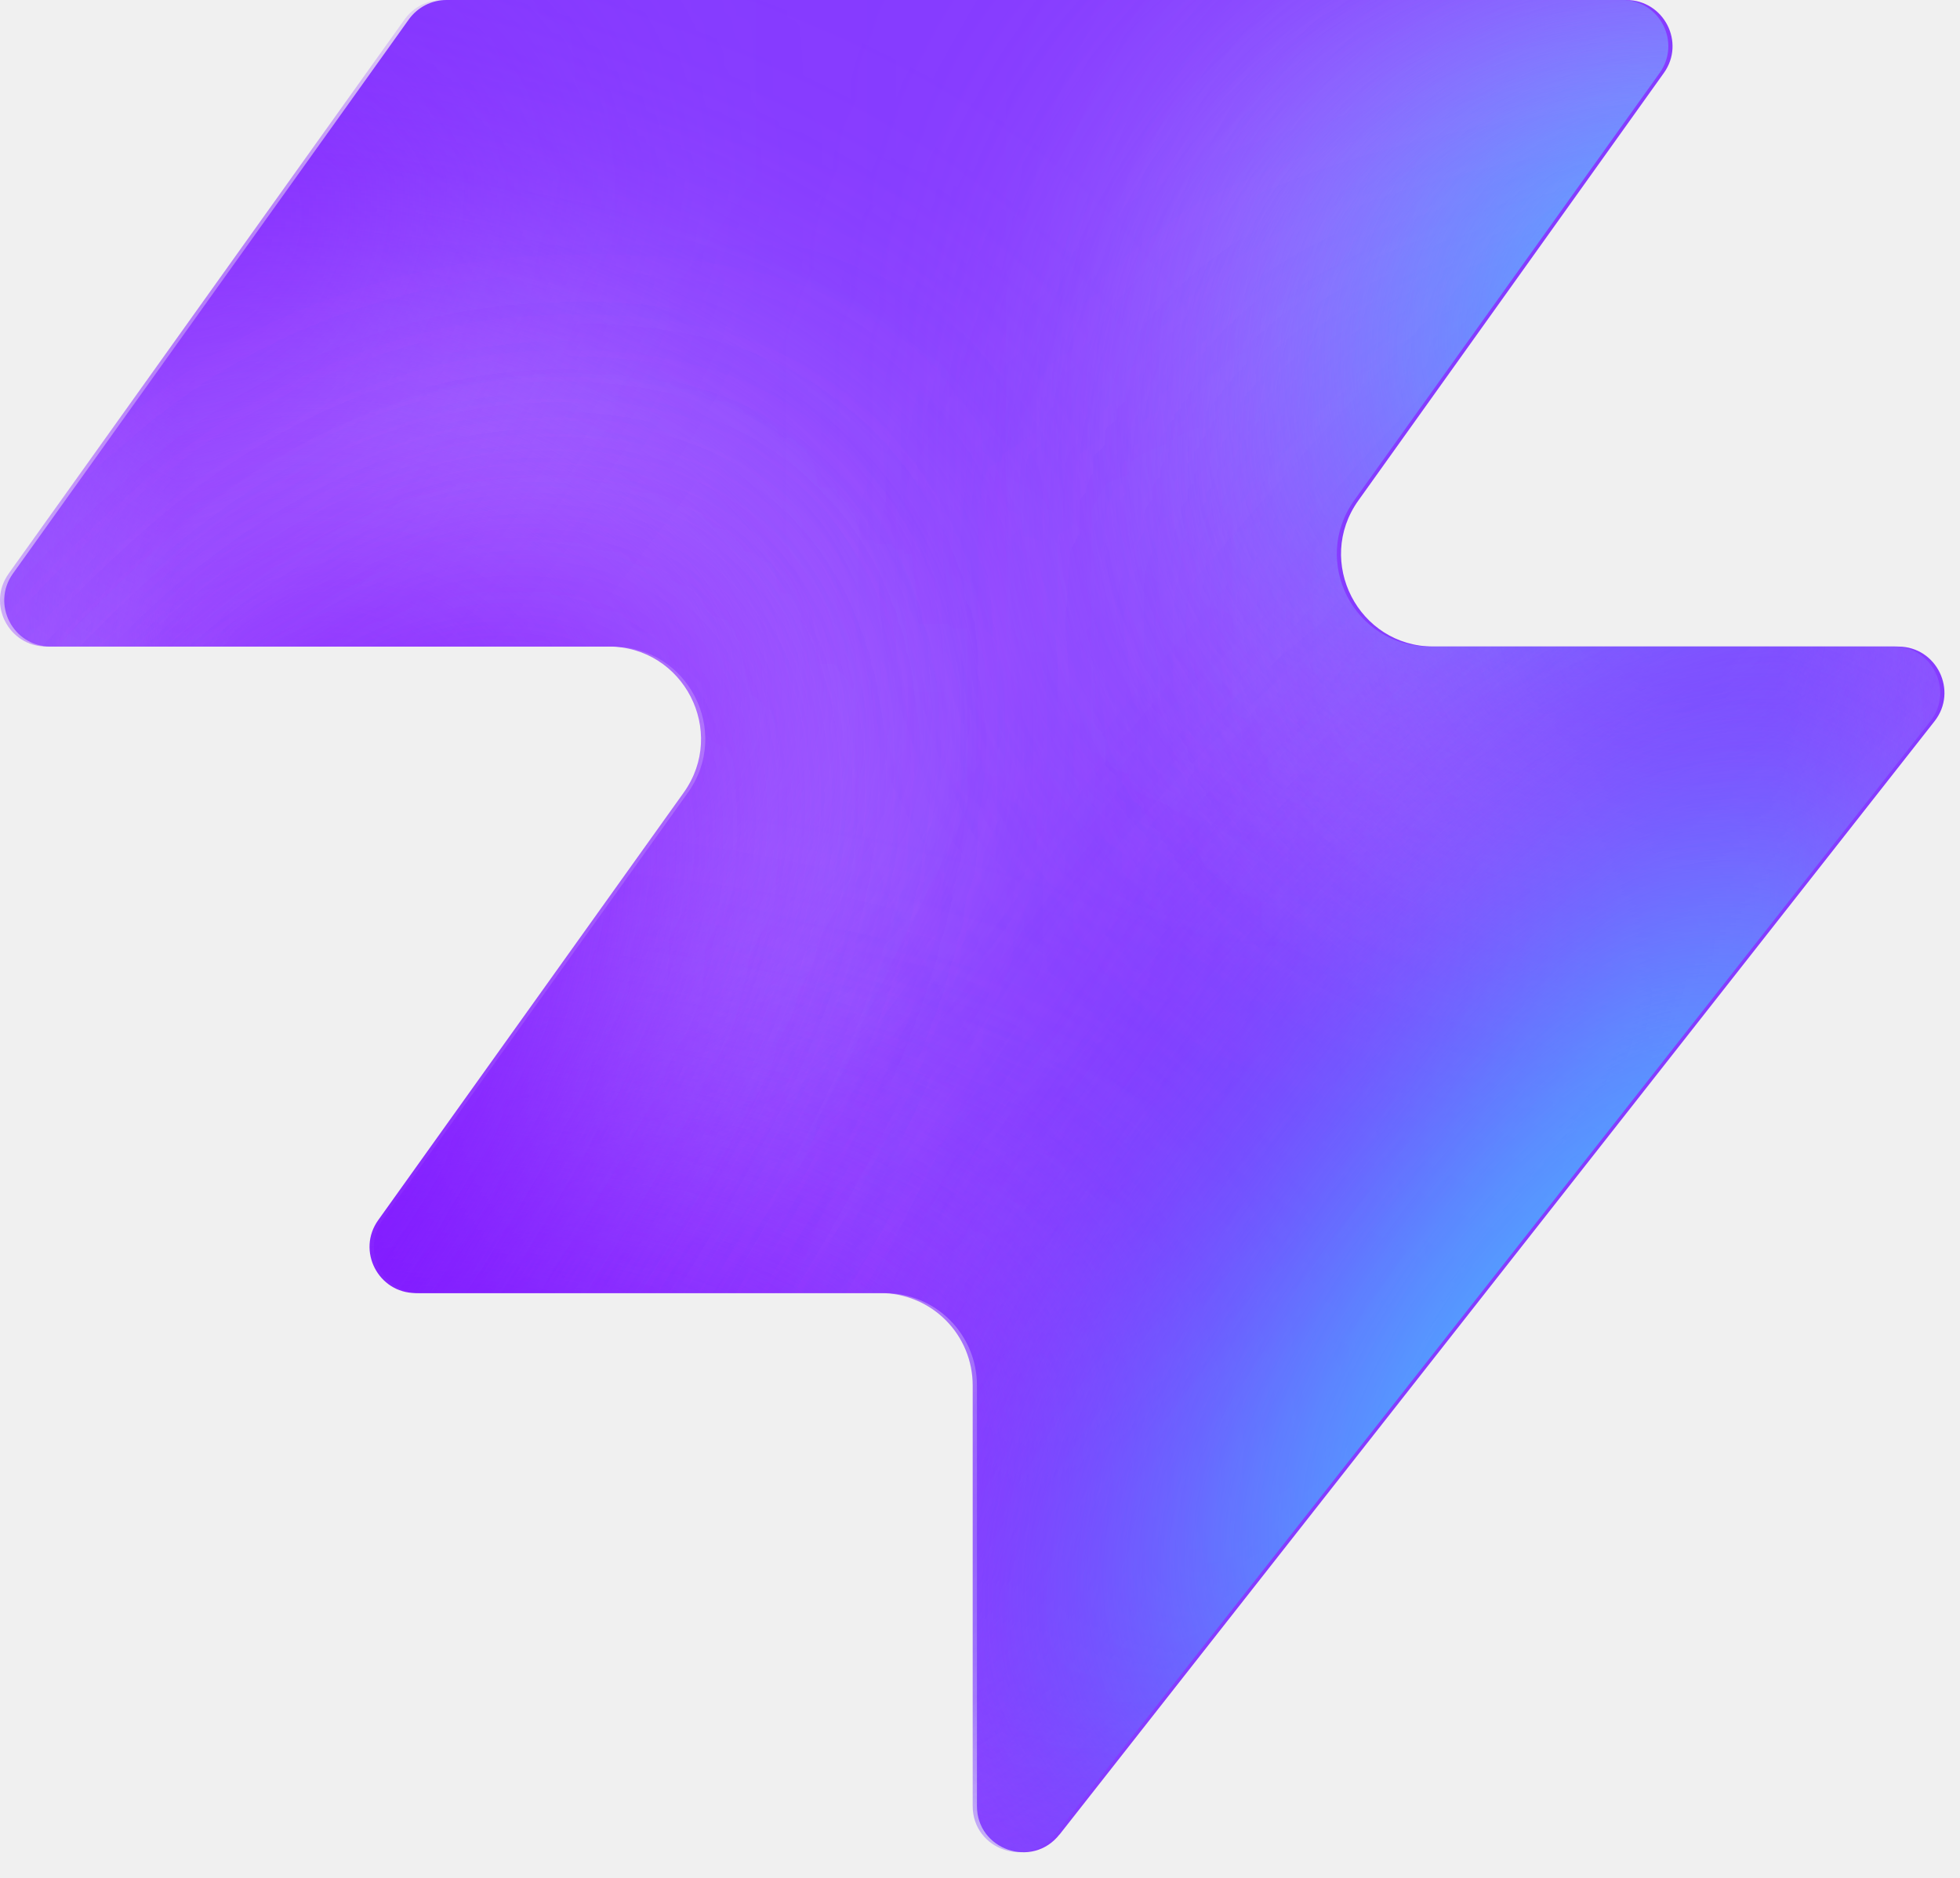
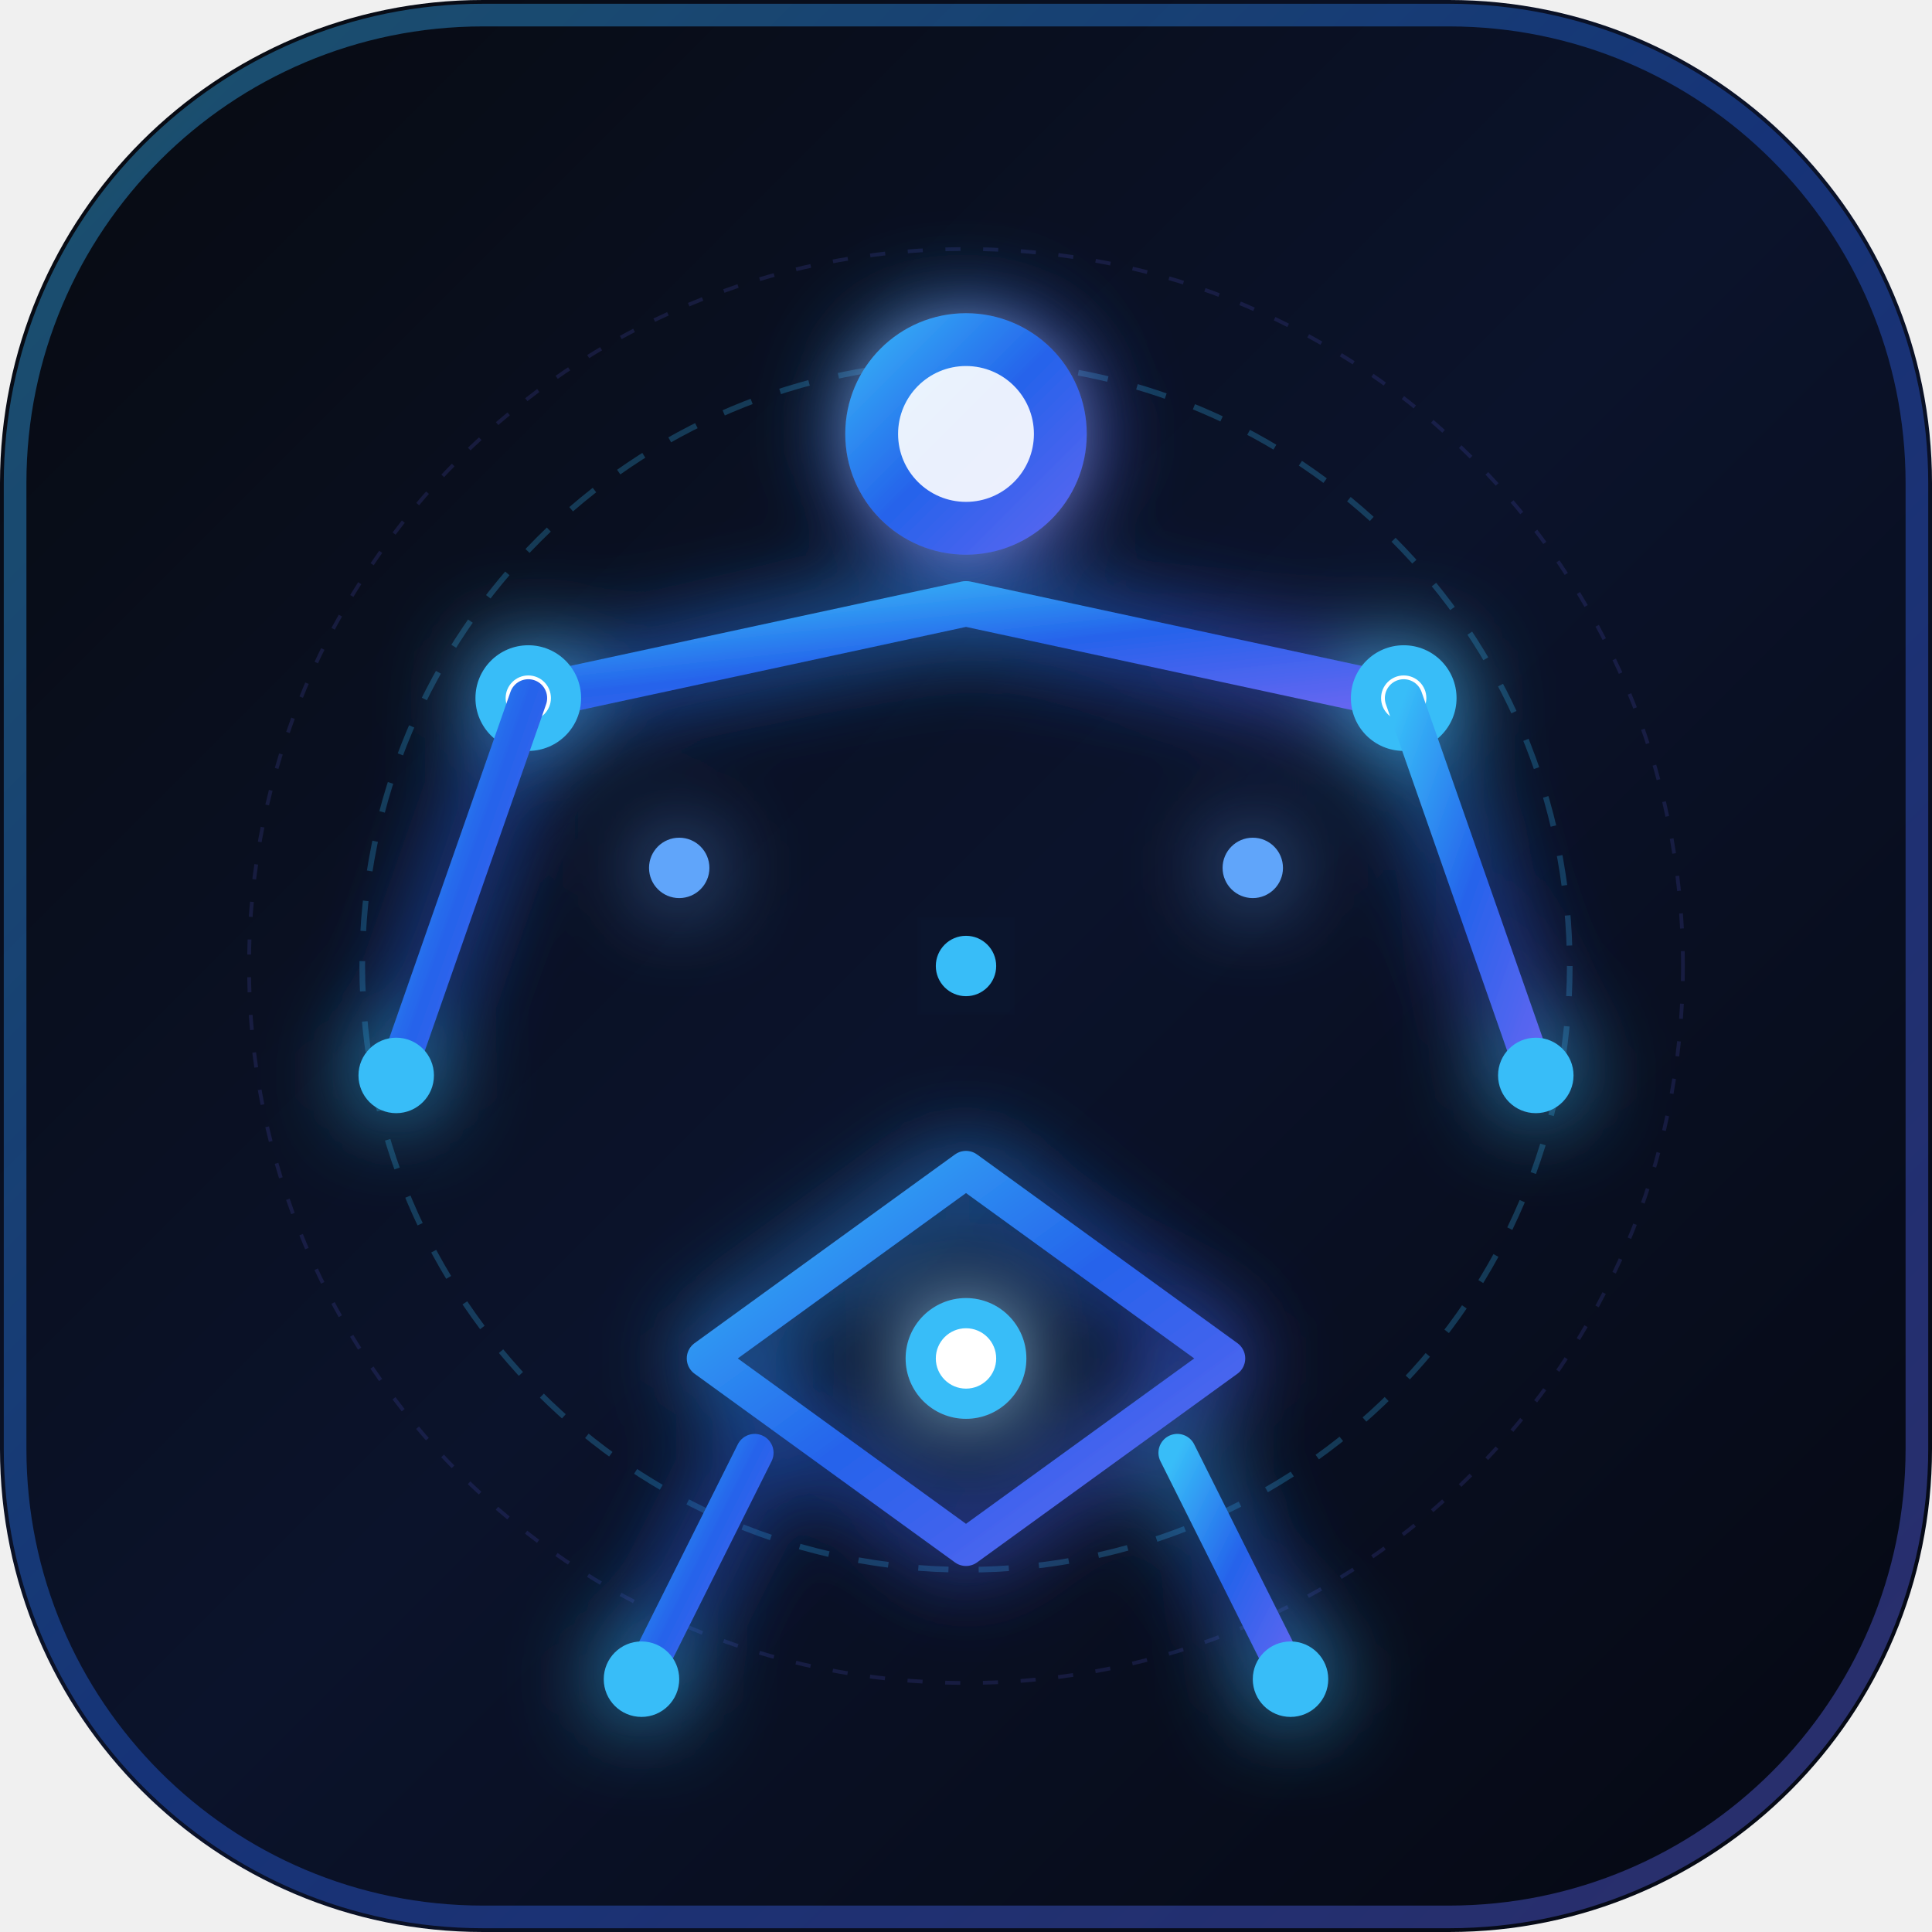
- <svg xmlns="http://www.w3.org/2000/svg" width="48" height="46" fill="none" viewBox="0 0 48 46">
-   <path fill="#863bff" d="M25.946 44.938c-.664.845-2.021.375-2.021-.698V33.937a2.26 2.26 0 0 0-2.262-2.262H10.287c-.92 0-1.456-1.04-.92-1.788l7.48-10.471c1.07-1.497 0-3.578-1.842-3.578H1.237c-.92 0-1.456-1.04-.92-1.788L10.013.474c.214-.297.556-.474.92-.474h28.894c.92 0 1.456 1.04.92 1.788l-7.48 10.471c-1.07 1.498 0 3.579 1.842 3.579h11.377c.943 0 1.473 1.088.89 1.83L25.947 44.94z" style="fill:#863bff;fill:color(display-p3 .525 .23 1);fill-opacity:1" />
-   <mask id="a" width="48" height="46" x="0" y="0" maskUnits="userSpaceOnUse" style="mask-type:alpha">
-     <path fill="#000" d="M25.842 44.938c-.664.844-2.021.375-2.021-.698V33.937a2.26 2.26 0 0 0-2.262-2.262H10.183c-.92 0-1.456-1.04-.92-1.788l7.48-10.471c1.07-1.498 0-3.579-1.842-3.579H1.133c-.92 0-1.456-1.04-.92-1.787L9.91.473c.214-.297.556-.474.92-.474h28.894c.92 0 1.456 1.04.92 1.788l-7.48 10.471c-1.07 1.498 0 3.578 1.842 3.578h11.377c.943 0 1.473 1.088.89 1.832L25.843 44.94z" style="fill:#000;fill-opacity:1" />
-   </mask>
-   <g mask="url(#a)">
-     <g filter="url(#b)">
-       <ellipse cx="5.508" cy="14.704" fill="#ede6ff" rx="5.508" ry="14.704" style="fill:#ede6ff;fill:color(display-p3 .927 .903 1);fill-opacity:1" transform="matrix(.00324 1 1 -.00324 -4.47 31.516)" />
-     </g>
-     <g filter="url(#c)">
-       <ellipse cx="10.399" cy="29.851" fill="#ede6ff" rx="10.399" ry="29.851" style="fill:#ede6ff;fill:color(display-p3 .927 .903 1);fill-opacity:1" transform="matrix(.00324 1 1 -.00324 -39.328 7.883)" />
-     </g>
-     <g filter="url(#d)">
-       <ellipse cx="5.508" cy="30.487" fill="#7e14ff" rx="5.508" ry="30.487" style="fill:#7e14ff;fill:color(display-p3 .492 .077 1);fill-opacity:1" transform="rotate(89.814 -25.913 -14.639)scale(1 -1)" />
-     </g>
-     <g filter="url(#e)">
-       <ellipse cx="5.508" cy="30.599" fill="#7e14ff" rx="5.508" ry="30.599" style="fill:#7e14ff;fill:color(display-p3 .492 .077 1);fill-opacity:1" transform="rotate(89.814 -32.644 -3.334)scale(1 -1)" />
-     </g>
-     <g filter="url(#f)">
-       <ellipse cx="5.508" cy="30.599" fill="#7e14ff" rx="5.508" ry="30.599" style="fill:#7e14ff;fill:color(display-p3 .492 .077 1);fill-opacity:1" transform="matrix(.00324 1 1 -.00324 -34.34 30.47)" />
-     </g>
-     <g filter="url(#g)">
-       <ellipse cx="14.072" cy="22.078" fill="#ede6ff" rx="14.072" ry="22.078" style="fill:#ede6ff;fill:color(display-p3 .927 .903 1);fill-opacity:1" transform="rotate(93.35 24.506 48.493)scale(-1 1)" />
-     </g>
-     <g filter="url(#h)">
-       <ellipse cx="3.47" cy="21.501" fill="#7e14ff" rx="3.47" ry="21.501" style="fill:#7e14ff;fill:color(display-p3 .492 .077 1);fill-opacity:1" transform="rotate(89.009 28.708 47.59)scale(-1 1)" />
-     </g>
-     <g filter="url(#i)">
-       <ellipse cx="3.47" cy="21.501" fill="#7e14ff" rx="3.47" ry="21.501" style="fill:#7e14ff;fill:color(display-p3 .492 .077 1);fill-opacity:1" transform="rotate(89.009 28.708 47.59)scale(-1 1)" />
-     </g>
-     <g filter="url(#j)">
-       <ellipse cx=".387" cy="8.972" fill="#7e14ff" rx="4.407" ry="29.108" style="fill:#7e14ff;fill:color(display-p3 .492 .077 1);fill-opacity:1" transform="rotate(39.51 .387 8.972)" />
-     </g>
-     <g filter="url(#k)">
-       <ellipse cx="47.523" cy="-6.092" fill="#7e14ff" rx="4.407" ry="29.108" style="fill:#7e14ff;fill:color(display-p3 .492 .077 1);fill-opacity:1" transform="rotate(37.892 47.523 -6.092)" />
-     </g>
-     <g filter="url(#l)">
-       <ellipse cx="41.412" cy="6.333" fill="#47bfff" rx="5.971" ry="9.665" style="fill:#47bfff;fill:color(display-p3 .28 .748 1);fill-opacity:1" transform="rotate(37.892 41.412 6.333)" />
-     </g>
-     <g filter="url(#m)">
-       <ellipse cx="-1.879" cy="38.332" fill="#7e14ff" rx="4.407" ry="29.108" style="fill:#7e14ff;fill:color(display-p3 .492 .077 1);fill-opacity:1" transform="rotate(37.892 -1.88 38.332)" />
-     </g>
-     <g filter="url(#n)">
-       <ellipse cx="-1.879" cy="38.332" fill="#7e14ff" rx="4.407" ry="29.108" style="fill:#7e14ff;fill:color(display-p3 .492 .077 1);fill-opacity:1" transform="rotate(37.892 -1.88 38.332)" />
-     </g>
-     <g filter="url(#o)">
-       <ellipse cx="35.651" cy="29.907" fill="#7e14ff" rx="4.407" ry="29.108" style="fill:#7e14ff;fill:color(display-p3 .492 .077 1);fill-opacity:1" transform="rotate(37.892 35.651 29.907)" />
-     </g>
-     <g filter="url(#p)">
-       <ellipse cx="38.418" cy="32.4" fill="#47bfff" rx="5.971" ry="15.297" style="fill:#47bfff;fill:color(display-p3 .28 .748 1);fill-opacity:1" transform="rotate(37.892 38.418 32.4)" />
-     </g>
-   </g>
+ <svg xmlns="http://www.w3.org/2000/svg" viewBox="0 0 512 512" width="512" height="512">
  <defs>
-     <filter id="b" width="60.045" height="41.654" x="-19.77" y="16.149" color-interpolation-filters="sRGB" filterUnits="userSpaceOnUse">
-       <feFlood flood-opacity="0" result="BackgroundImageFix" />
-       <feBlend in="SourceGraphic" in2="BackgroundImageFix" result="shape" />
-       <feGaussianBlur result="effect1_foregroundBlur_2002_17158" stdDeviation="7.659" />
+     <linearGradient id="bgGrad" x1="0%" y1="0%" x2="100%" y2="100%">
+       <stop offset="0%" stop-color="#070A10" />
+       <stop offset="50%" stop-color="#0B132B" />
+       <stop offset="100%" stop-color="#050811" />
+     </linearGradient>
+     <linearGradient id="cyanBlueGrad" x1="0%" y1="0%" x2="100%" y2="100%">
+       <stop offset="0%" stop-color="#38BDF8" />
+       <stop offset="50%" stop-color="#2563EB" />
+       <stop offset="100%" stop-color="#6366F1" />
+     </linearGradient>
+     <linearGradient id="neonPulse" x1="0%" y1="0%" x2="100%" y2="0%">
+       <stop offset="0%" stop-color="#06B6D4" />
+       <stop offset="100%" stop-color="#3B82F6" />
+     </linearGradient>
+     <filter id="glow" x="-20%" y="-20%" width="140%" height="140%">
+       <feGaussianBlur stdDeviation="12" result="blur" />
+       <feMerge>
+         <feMergeNode in="blur" />
+         <feMergeNode in="SourceGraphic" />
+       </feMerge>
    </filter>
-     <filter id="c" width="90.34" height="51.437" x="-54.613" y="-7.533" color-interpolation-filters="sRGB" filterUnits="userSpaceOnUse">
-       <feFlood flood-opacity="0" result="BackgroundImageFix" />
-       <feBlend in="SourceGraphic" in2="BackgroundImageFix" result="shape" />
-       <feGaussianBlur result="effect1_foregroundBlur_2002_17158" stdDeviation="7.659" />
-     </filter>
-     <filter id="d" width="79.355" height="29.4" x="-49.64" y="2.03" color-interpolation-filters="sRGB" filterUnits="userSpaceOnUse">
-       <feFlood flood-opacity="0" result="BackgroundImageFix" />
-       <feBlend in="SourceGraphic" in2="BackgroundImageFix" result="shape" />
-       <feGaussianBlur result="effect1_foregroundBlur_2002_17158" stdDeviation="4.596" />
-     </filter>
-     <filter id="e" width="79.579" height="29.4" x="-45.045" y="20.029" color-interpolation-filters="sRGB" filterUnits="userSpaceOnUse">
-       <feFlood flood-opacity="0" result="BackgroundImageFix" />
-       <feBlend in="SourceGraphic" in2="BackgroundImageFix" result="shape" />
-       <feGaussianBlur result="effect1_foregroundBlur_2002_17158" stdDeviation="4.596" />
-     </filter>
-     <filter id="f" width="79.579" height="29.4" x="-43.513" y="21.178" color-interpolation-filters="sRGB" filterUnits="userSpaceOnUse">
-       <feFlood flood-opacity="0" result="BackgroundImageFix" />
-       <feBlend in="SourceGraphic" in2="BackgroundImageFix" result="shape" />
-       <feGaussianBlur result="effect1_foregroundBlur_2002_17158" stdDeviation="4.596" />
-     </filter>
-     <filter id="g" width="74.749" height="58.852" x="15.756" y="-17.901" color-interpolation-filters="sRGB" filterUnits="userSpaceOnUse">
-       <feFlood flood-opacity="0" result="BackgroundImageFix" />
-       <feBlend in="SourceGraphic" in2="BackgroundImageFix" result="shape" />
-       <feGaussianBlur result="effect1_foregroundBlur_2002_17158" stdDeviation="7.659" />
-     </filter>
-     <filter id="h" width="61.377" height="25.362" x="23.548" y="2.284" color-interpolation-filters="sRGB" filterUnits="userSpaceOnUse">
-       <feFlood flood-opacity="0" result="BackgroundImageFix" />
-       <feBlend in="SourceGraphic" in2="BackgroundImageFix" result="shape" />
-       <feGaussianBlur result="effect1_foregroundBlur_2002_17158" stdDeviation="4.596" />
-     </filter>
-     <filter id="i" width="61.377" height="25.362" x="23.548" y="2.284" color-interpolation-filters="sRGB" filterUnits="userSpaceOnUse">
-       <feFlood flood-opacity="0" result="BackgroundImageFix" />
-       <feBlend in="SourceGraphic" in2="BackgroundImageFix" result="shape" />
-       <feGaussianBlur result="effect1_foregroundBlur_2002_17158" stdDeviation="4.596" />
-     </filter>
-     <filter id="j" width="56.045" height="63.649" x="-27.636" y="-22.853" color-interpolation-filters="sRGB" filterUnits="userSpaceOnUse">
-       <feFlood flood-opacity="0" result="BackgroundImageFix" />
-       <feBlend in="SourceGraphic" in2="BackgroundImageFix" result="shape" />
-       <feGaussianBlur result="effect1_foregroundBlur_2002_17158" stdDeviation="4.596" />
-     </filter>
-     <filter id="k" width="54.814" height="64.646" x="20.116" y="-38.415" color-interpolation-filters="sRGB" filterUnits="userSpaceOnUse">
-       <feFlood flood-opacity="0" result="BackgroundImageFix" />
-       <feBlend in="SourceGraphic" in2="BackgroundImageFix" result="shape" />
-       <feGaussianBlur result="effect1_foregroundBlur_2002_17158" stdDeviation="4.596" />
-     </filter>
-     <filter id="l" width="33.541" height="35.313" x="24.641" y="-11.323" color-interpolation-filters="sRGB" filterUnits="userSpaceOnUse">
-       <feFlood flood-opacity="0" result="BackgroundImageFix" />
-       <feBlend in="SourceGraphic" in2="BackgroundImageFix" result="shape" />
-       <feGaussianBlur result="effect1_foregroundBlur_2002_17158" stdDeviation="4.596" />
-     </filter>
-     <filter id="m" width="54.814" height="64.646" x="-29.286" y="6.009" color-interpolation-filters="sRGB" filterUnits="userSpaceOnUse">
-       <feFlood flood-opacity="0" result="BackgroundImageFix" />
-       <feBlend in="SourceGraphic" in2="BackgroundImageFix" result="shape" />
-       <feGaussianBlur result="effect1_foregroundBlur_2002_17158" stdDeviation="4.596" />
-     </filter>
-     <filter id="n" width="54.814" height="64.646" x="-29.286" y="6.009" color-interpolation-filters="sRGB" filterUnits="userSpaceOnUse">
-       <feFlood flood-opacity="0" result="BackgroundImageFix" />
-       <feBlend in="SourceGraphic" in2="BackgroundImageFix" result="shape" />
-       <feGaussianBlur result="effect1_foregroundBlur_2002_17158" stdDeviation="4.596" />
-     </filter>
-     <filter id="o" width="54.814" height="64.646" x="8.244" y="-2.416" color-interpolation-filters="sRGB" filterUnits="userSpaceOnUse">
-       <feFlood flood-opacity="0" result="BackgroundImageFix" />
-       <feBlend in="SourceGraphic" in2="BackgroundImageFix" result="shape" />
-       <feGaussianBlur result="effect1_foregroundBlur_2002_17158" stdDeviation="4.596" />
-     </filter>
-     <filter id="p" width="39.409" height="43.623" x="18.713" y="10.588" color-interpolation-filters="sRGB" filterUnits="userSpaceOnUse">
-       <feFlood flood-opacity="0" result="BackgroundImageFix" />
-       <feBlend in="SourceGraphic" in2="BackgroundImageFix" result="shape" />
-       <feGaussianBlur result="effect1_foregroundBlur_2002_17158" stdDeviation="4.596" />
+     <filter id="softGlow" x="-30%" y="-30%" width="160%" height="160%">
+       <feGaussianBlur stdDeviation="24" result="blur" />
+       <feMerge>
+         <feMergeNode in="blur" />
+         <feMergeNode in="SourceGraphic" />
+       </feMerge>
    </filter>
  </defs>
+   <rect width="512" height="512" rx="128" fill="url(#bgGrad)" />
+   <rect width="504" height="504" x="4" y="4" rx="124" fill="none" stroke="url(#cyanBlueGrad)" stroke-width="6" opacity="0.4" />
+   <circle cx="256" cy="256" r="160" fill="none" stroke="#38BDF8" stroke-width="1.5" stroke-dasharray="8 8" opacity="0.25" />
+   <circle cx="256" cy="256" r="190" fill="none" stroke="#6366F1" stroke-width="1" stroke-dasharray="4 6" opacity="0.15" />
+   <g filter="url(#glow)">
+     <circle cx="256" cy="115" r="32" fill="url(#cyanBlueGrad)" />
+     <circle cx="256" cy="115" r="18" fill="#FFFFFF" opacity="0.9" />
+     <path d="M140 185 L256 160 L372 185" fill="none" stroke="url(#cyanBlueGrad)" stroke-width="12" stroke-linecap="round" stroke-linejoin="round" />
+     <line x1="256" y1="145" x2="256" y2="330" stroke="url(#cyanBlueGrad)" stroke-width="14" stroke-linecap="round" />
+     <line x1="180" y1="230" x2="332" y2="230" stroke="url(#cyanBlueGrad)" stroke-width="8" stroke-linecap="round" opacity="0.8" />
+     <line x1="200" y1="280" x2="312" y2="280" stroke="url(#cyanBlueGrad)" stroke-width="8" stroke-linecap="round" opacity="0.8" />
+     <polygon points="256,310 325,360 256,410 187,360" fill="none" stroke="url(#cyanBlueGrad)" stroke-width="10" stroke-linejoin="round" />
+     <circle cx="256" cy="360" r="16" fill="#38BDF8" />
+     <circle cx="256" cy="360" r="8" fill="#FFFFFF" />
+     <circle cx="140" cy="185" r="14" fill="#38BDF8" />
+     <circle cx="140" cy="185" r="6" fill="#FFFFFF" />
+     <circle cx="372" cy="185" r="14" fill="#38BDF8" />
+     <circle cx="372" cy="185" r="6" fill="#FFFFFF" />
+     <circle cx="180" cy="230" r="8" fill="#60A5FA" />
+     <circle cx="332" cy="230" r="8" fill="#60A5FA" />
+     <line x1="140" y1="185" x2="105" y2="285" stroke="url(#cyanBlueGrad)" stroke-width="10" stroke-linecap="round" />
+     <circle cx="105" cy="285" r="10" fill="#38BDF8" />
+     <line x1="372" y1="185" x2="407" y2="285" stroke="url(#cyanBlueGrad)" stroke-width="10" stroke-linecap="round" />
+     <circle cx="407" cy="285" r="10" fill="#38BDF8" />
+     <line x1="200" y1="385" x2="170" y2="445" stroke="url(#cyanBlueGrad)" stroke-width="10" stroke-linecap="round" />
+     <circle cx="170" cy="445" r="10" fill="#38BDF8" />
+     <line x1="312" y1="385" x2="342" y2="445" stroke="url(#cyanBlueGrad)" stroke-width="10" stroke-linecap="round" />
+     <circle cx="342" cy="445" r="10" fill="#38BDF8" />
+   </g>
+   <circle cx="256" cy="256" r="8" fill="#38BDF8" filter="url(#softGlow)" />
</svg>
